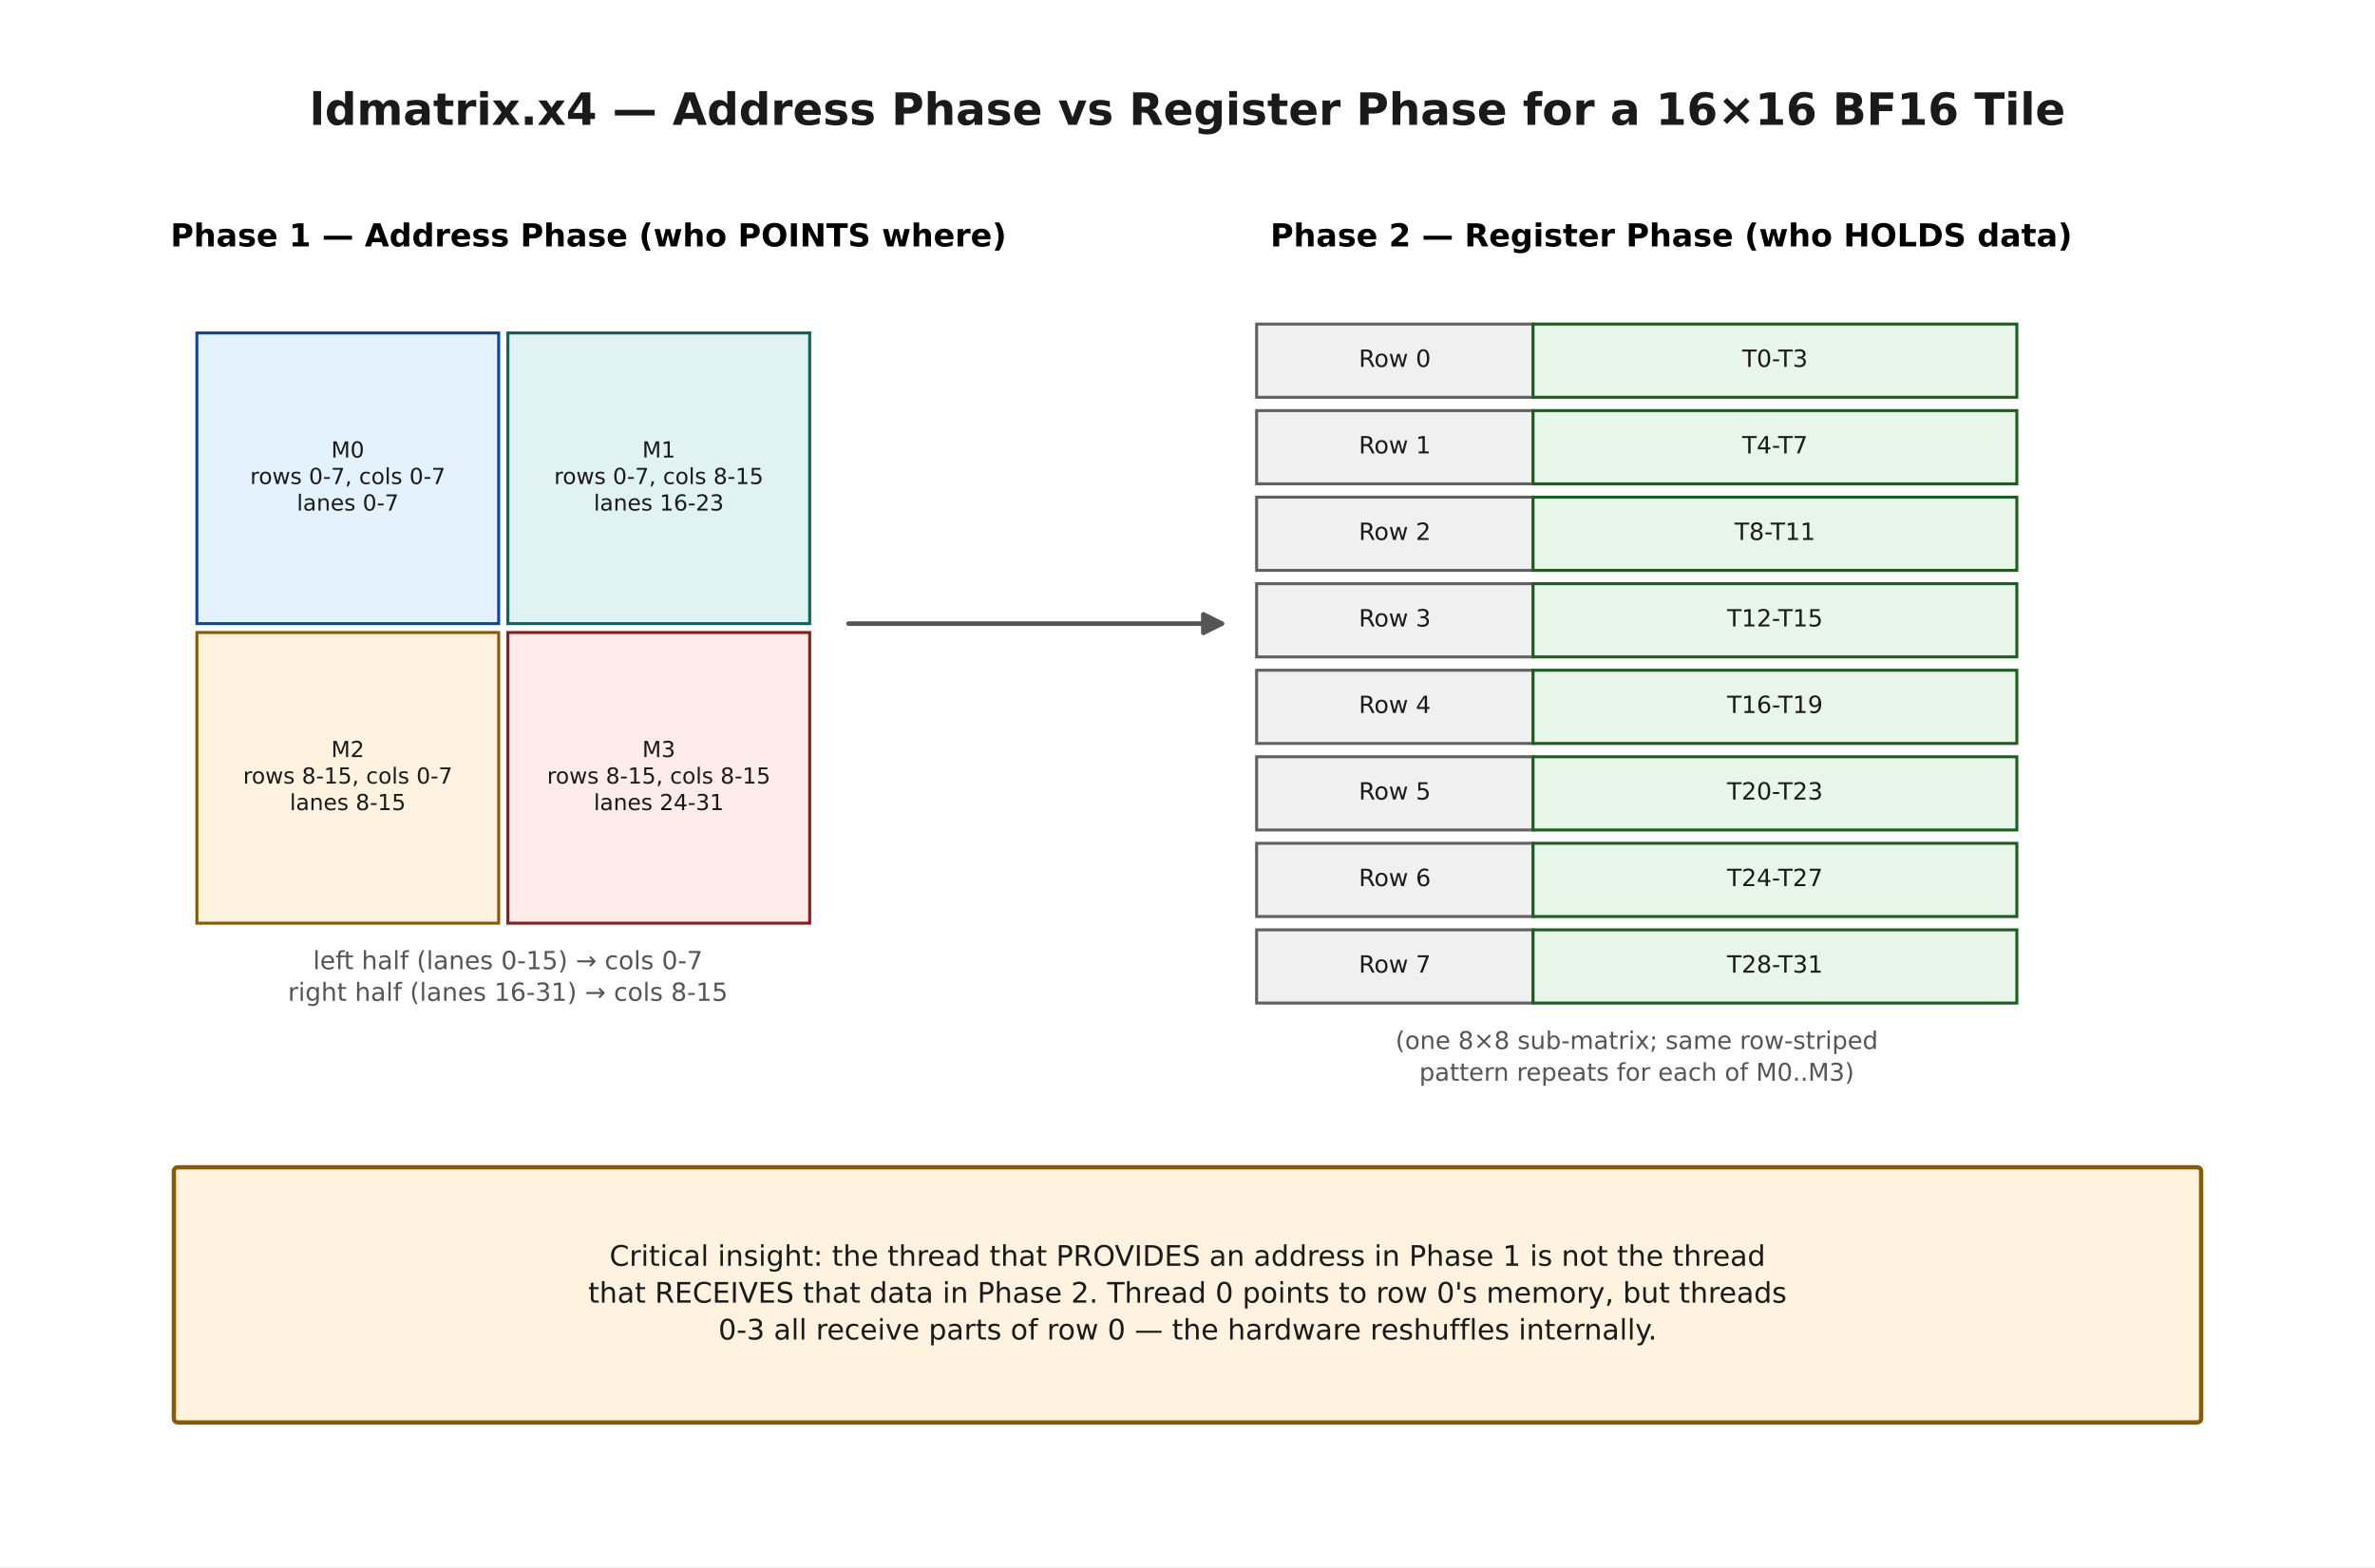
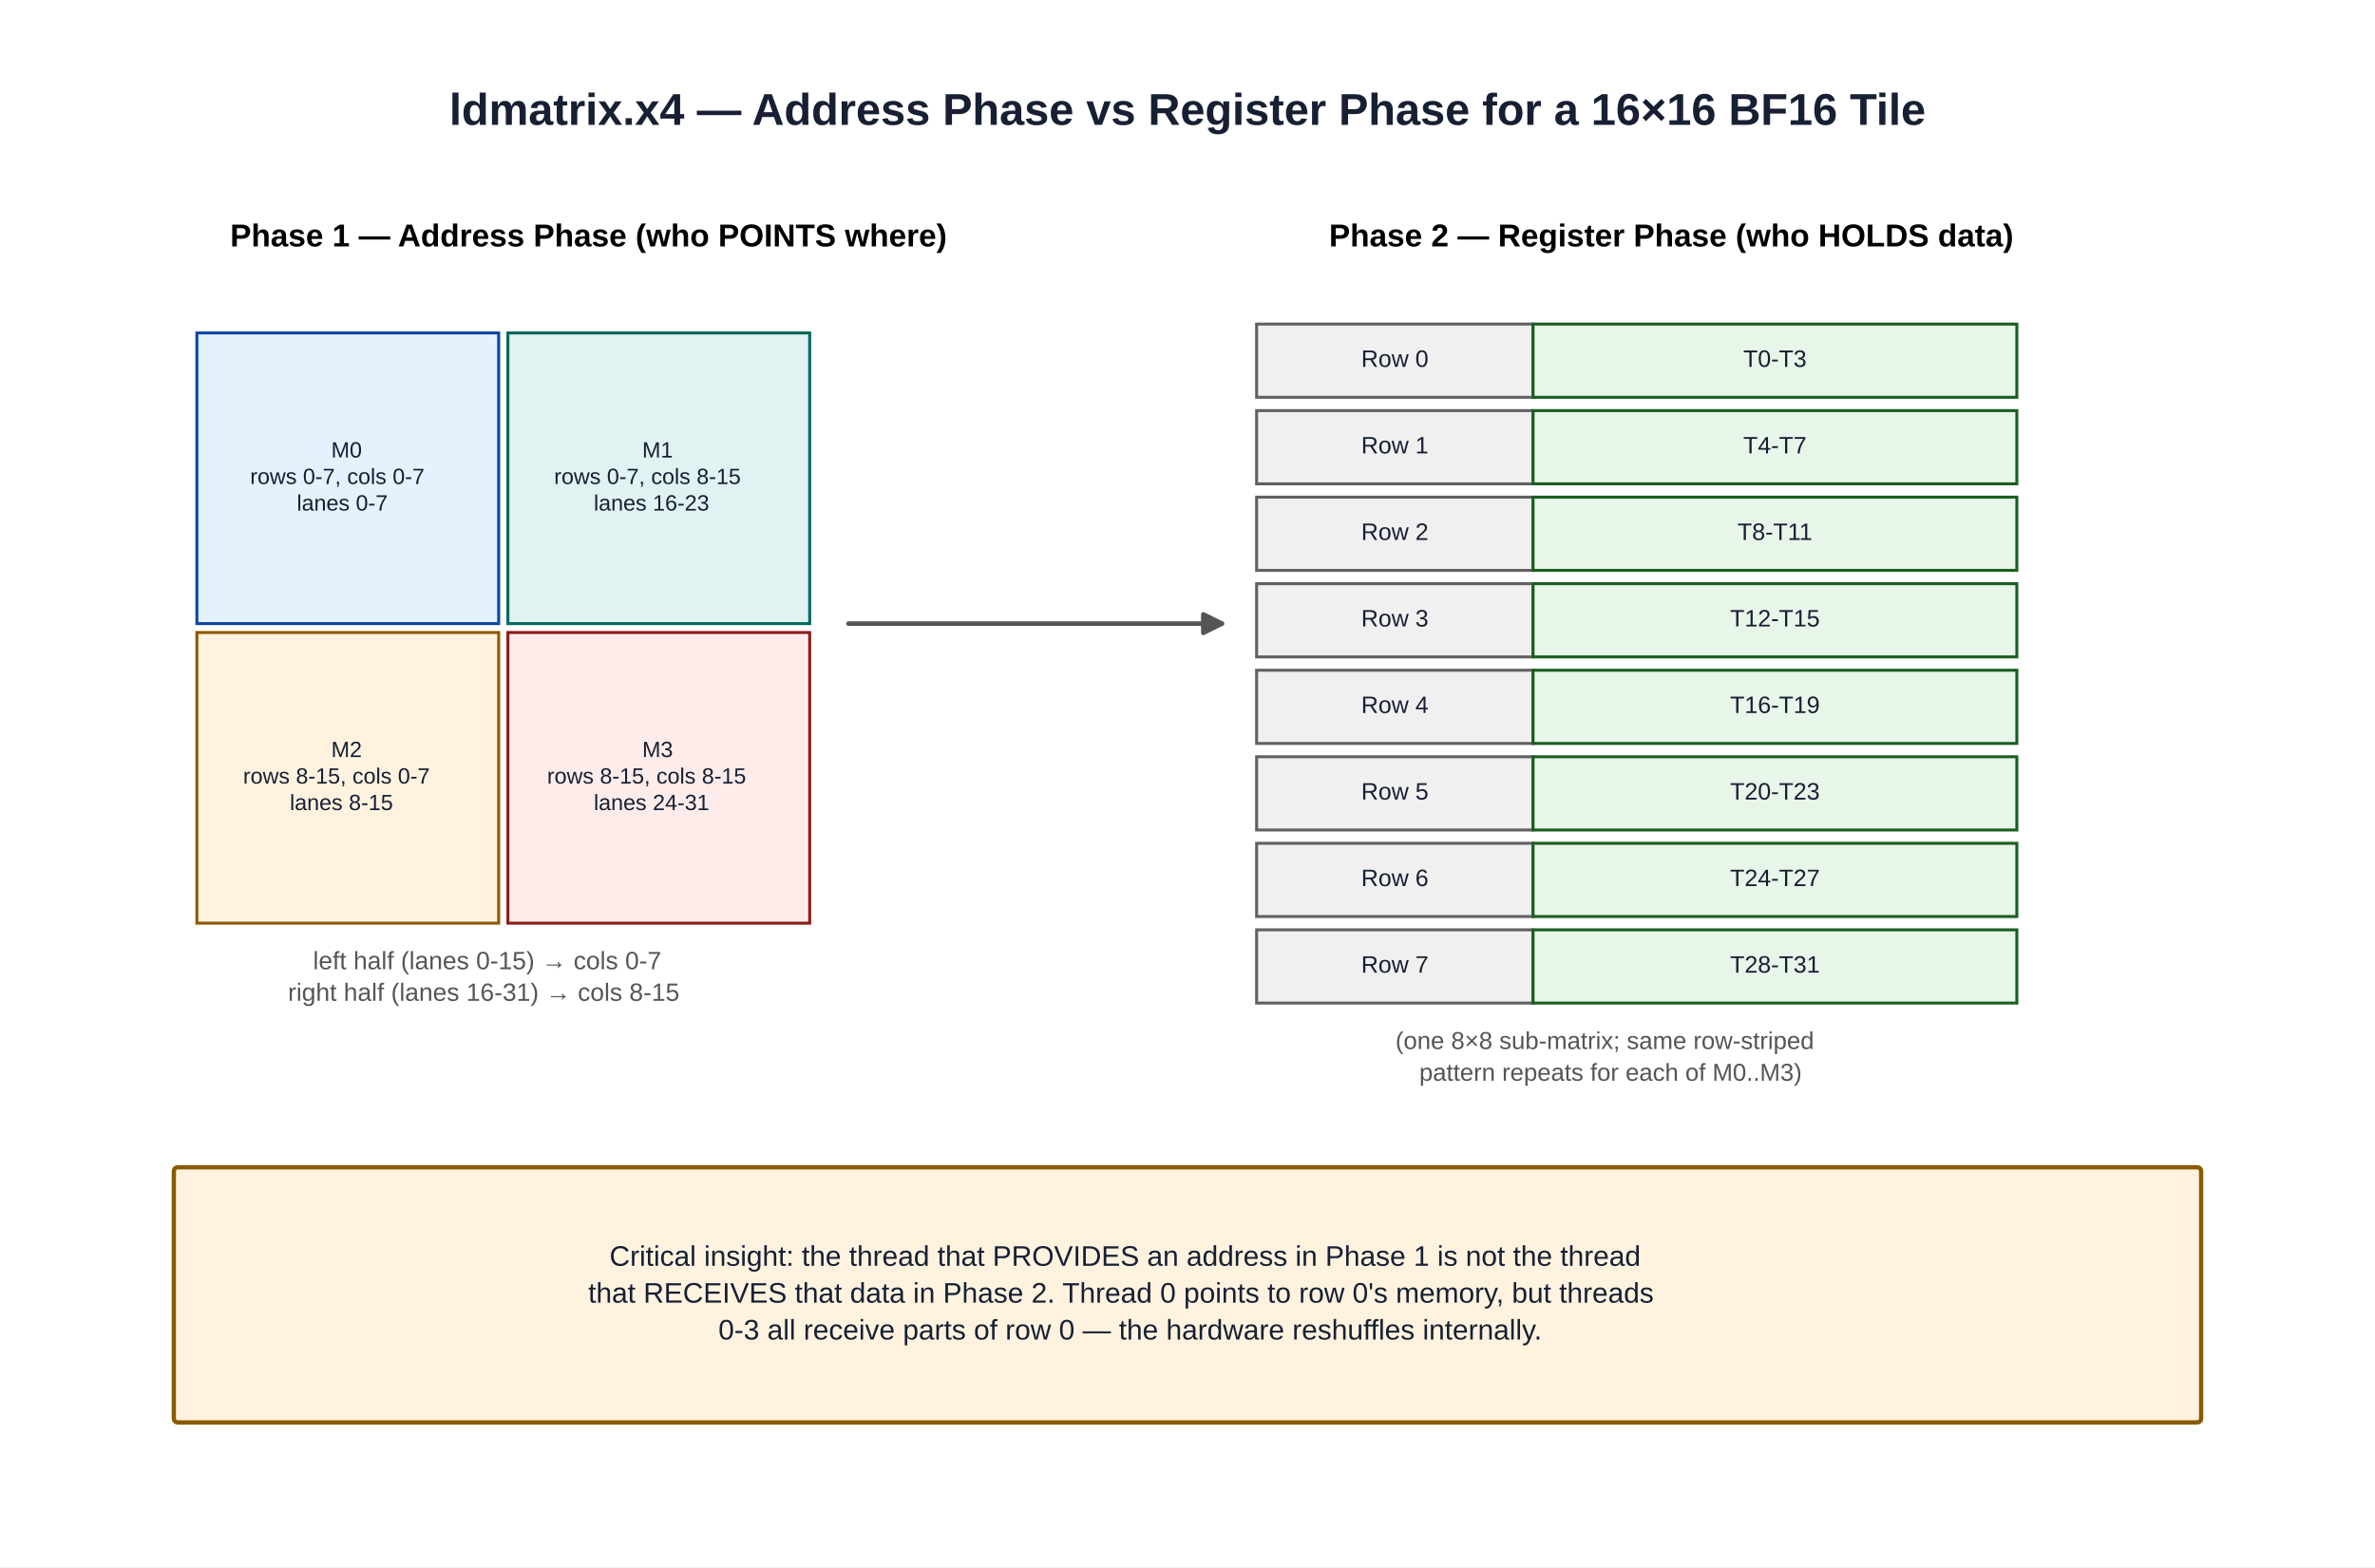
- <svg xmlns="http://www.w3.org/2000/svg" width="720pt" height="475.2pt" viewBox="0 0 720 475.2" version="1.1">
+ <svg xmlns="http://www.w3.org/2000/svg" role="img" width="720pt" height="475.2pt" viewBox="0 0 720 475.2" version="1.1">
  <defs>
    <style type="text/css">*{stroke-linejoin: round; stroke-linecap: butt}</style>
  </defs>
  <g id="figure_1">
    <g id="patch_1">
-       <path d="M 0 475.2  L 720 475.2  L 720 0  L 0 0  z " style="fill: #ffffff" />
+       <path d="M 0 475.2 L 720 475.2 L 720 0 L 0 0 z " style="fill: #ffffff" />
    </g>
    <g id="axes_1">
      <g id="patch_2">
-         <path d="M 59.688 189.111  L 151.178 189.111  L 151.178 100.965  L 59.688 100.965  z " clip-path="url(#p8f85d17362)" style="fill: #e3f2fd; stroke: #0d47a1; stroke-width: 0.9; stroke-linejoin: miter" />
+         <path d="M 59.688 189.111 L 151.178 189.111 L 151.178 100.965 L 59.688 100.965 z " clip-path="url(#p8f85d17362)" style="fill: #e3f2fd; stroke: #0d47a1; stroke-width: 0.9; stroke-linejoin: miter" />
      </g>
      <g id="patch_3">
-         <path d="M 153.972 189.111  L 245.462 189.111  L 245.462 100.965  L 153.972 100.965  z " clip-path="url(#p8f85d17362)" style="fill: #e0f2f1; stroke: #00695c; stroke-width: 0.9; stroke-linejoin: miter" />
+         <path d="M 153.972 189.111 L 245.462 189.111 L 245.462 100.965 L 153.972 100.965 z " clip-path="url(#p8f85d17362)" style="fill: #e0f2f1; stroke: #00695c; stroke-width: 0.9; stroke-linejoin: miter" />
      </g>
      <g id="patch_4">
-         <path d="M 59.688 279.949  L 151.178 279.949  L 151.178 191.803  L 59.688 191.803  z " clip-path="url(#p8f85d17362)" style="fill: #fff3e0; stroke: #8a5a00; stroke-width: 0.9; stroke-linejoin: miter" />
+         <path d="M 59.688 279.949 L 151.178 279.949 L 151.178 191.803 L 59.688 191.803 z " clip-path="url(#p8f85d17362)" style="fill: #fff3e0; stroke: #8a5a00; stroke-width: 0.9; stroke-linejoin: miter" />
      </g>
      <g id="patch_5">
-         <path d="M 153.972 279.949  L 245.462 279.949  L 245.462 191.803  L 153.972 191.803  z " clip-path="url(#p8f85d17362)" style="fill: #fdecea; stroke: #8a1c1c; stroke-width: 0.9; stroke-linejoin: miter" />
+         <path d="M 153.972 279.949 L 245.462 279.949 L 245.462 191.803 L 153.972 191.803 z " clip-path="url(#p8f85d17362)" style="fill: #fdecea; stroke: #8a1c1c; stroke-width: 0.9; stroke-linejoin: miter" />
      </g>
      <g id="patch_6">
-         <path d="M 380.952 120.478  L 464.76 120.478  L 464.76 98.273  L 380.952 98.273  z " clip-path="url(#p8f85d17362)" style="fill: #f0f0f0; stroke: #616161; stroke-width: 0.9; stroke-linejoin: miter" />
+         <path d="M 380.952 120.478 L 464.76 120.478 L 464.76 98.273 L 380.952 98.273 z " clip-path="url(#p8f85d17362)" style="fill: #f0f0f0; stroke: #616161; stroke-width: 0.9; stroke-linejoin: miter" />
      </g>
      <g id="patch_7">
-         <path d="M 464.76 120.478  L 611.424 120.478  L 611.424 98.273  L 464.76 98.273  z " clip-path="url(#p8f85d17362)" style="fill: #e8f5e9; stroke: #1b5e20; stroke-width: 0.9; stroke-linejoin: miter" />
+         <path d="M 464.76 120.478 L 611.424 120.478 L 611.424 98.273 L 464.76 98.273 z " clip-path="url(#p8f85d17362)" style="fill: #e8f5e9; stroke: #1b5e20; stroke-width: 0.9; stroke-linejoin: miter" />
      </g>
      <g id="patch_8">
-         <path d="M 380.952 146.72  L 464.76 146.72  L 464.76 124.515  L 380.952 124.515  z " clip-path="url(#p8f85d17362)" style="fill: #f0f0f0; stroke: #616161; stroke-width: 0.9; stroke-linejoin: miter" />
+         <path d="M 380.952 146.72 L 464.76 146.72 L 464.76 124.515 L 380.952 124.515 z " clip-path="url(#p8f85d17362)" style="fill: #f0f0f0; stroke: #616161; stroke-width: 0.9; stroke-linejoin: miter" />
      </g>
      <g id="patch_9">
-         <path d="M 464.76 146.72  L 611.424 146.72  L 611.424 124.515  L 464.76 124.515  z " clip-path="url(#p8f85d17362)" style="fill: #e8f5e9; stroke: #1b5e20; stroke-width: 0.9; stroke-linejoin: miter" />
+         <path d="M 464.76 146.72 L 611.424 146.72 L 611.424 124.515 L 464.76 124.515 z " clip-path="url(#p8f85d17362)" style="fill: #e8f5e9; stroke: #1b5e20; stroke-width: 0.9; stroke-linejoin: miter" />
      </g>
      <g id="patch_10">
-         <path d="M 380.952 172.962  L 464.76 172.962  L 464.76 150.758  L 380.952 150.758  z " clip-path="url(#p8f85d17362)" style="fill: #f0f0f0; stroke: #616161; stroke-width: 0.9; stroke-linejoin: miter" />
+         <path d="M 380.952 172.962 L 464.76 172.962 L 464.76 150.758 L 380.952 150.758 z " clip-path="url(#p8f85d17362)" style="fill: #f0f0f0; stroke: #616161; stroke-width: 0.9; stroke-linejoin: miter" />
      </g>
      <g id="patch_11">
-         <path d="M 464.76 172.962  L 611.424 172.962  L 611.424 150.758  L 464.76 150.758  z " clip-path="url(#p8f85d17362)" style="fill: #e8f5e9; stroke: #1b5e20; stroke-width: 0.9; stroke-linejoin: miter" />
+         <path d="M 464.76 172.962 L 611.424 172.962 L 611.424 150.758 L 464.76 150.758 z " clip-path="url(#p8f85d17362)" style="fill: #e8f5e9; stroke: #1b5e20; stroke-width: 0.9; stroke-linejoin: miter" />
      </g>
      <g id="patch_12">
-         <path d="M 380.952 199.204  L 464.76 199.204  L 464.76 177  L 380.952 177  z " clip-path="url(#p8f85d17362)" style="fill: #f0f0f0; stroke: #616161; stroke-width: 0.9; stroke-linejoin: miter" />
+         <path d="M 380.952 199.204 L 464.76 199.204 L 464.76 177 L 380.952 177 z " clip-path="url(#p8f85d17362)" style="fill: #f0f0f0; stroke: #616161; stroke-width: 0.9; stroke-linejoin: miter" />
      </g>
      <g id="patch_13">
-         <path d="M 464.76 199.204  L 611.424 199.204  L 611.424 177  L 464.76 177  z " clip-path="url(#p8f85d17362)" style="fill: #e8f5e9; stroke: #1b5e20; stroke-width: 0.9; stroke-linejoin: miter" />
+         <path d="M 464.76 199.204 L 611.424 199.204 L 611.424 177 L 464.76 177 z " clip-path="url(#p8f85d17362)" style="fill: #e8f5e9; stroke: #1b5e20; stroke-width: 0.9; stroke-linejoin: miter" />
      </g>
      <g id="patch_14">
-         <path d="M 380.952 225.446  L 464.76 225.446  L 464.76 203.242  L 380.952 203.242  z " clip-path="url(#p8f85d17362)" style="fill: #f0f0f0; stroke: #616161; stroke-width: 0.9; stroke-linejoin: miter" />
+         <path d="M 380.952 225.446 L 464.76 225.446 L 464.76 203.242 L 380.952 203.242 z " clip-path="url(#p8f85d17362)" style="fill: #f0f0f0; stroke: #616161; stroke-width: 0.9; stroke-linejoin: miter" />
      </g>
      <g id="patch_15">
-         <path d="M 464.76 225.446  L 611.424 225.446  L 611.424 203.242  L 464.76 203.242  z " clip-path="url(#p8f85d17362)" style="fill: #e8f5e9; stroke: #1b5e20; stroke-width: 0.9; stroke-linejoin: miter" />
+         <path d="M 464.76 225.446 L 611.424 225.446 L 611.424 203.242 L 464.76 203.242 z " clip-path="url(#p8f85d17362)" style="fill: #e8f5e9; stroke: #1b5e20; stroke-width: 0.9; stroke-linejoin: miter" />
      </g>
      <g id="patch_16">
-         <path d="M 380.952 251.688  L 464.76 251.688  L 464.76 229.484  L 380.952 229.484  z " clip-path="url(#p8f85d17362)" style="fill: #f0f0f0; stroke: #616161; stroke-width: 0.9; stroke-linejoin: miter" />
+         <path d="M 380.952 251.688 L 464.76 251.688 L 464.76 229.484 L 380.952 229.484 z " clip-path="url(#p8f85d17362)" style="fill: #f0f0f0; stroke: #616161; stroke-width: 0.9; stroke-linejoin: miter" />
      </g>
      <g id="patch_17">
-         <path d="M 464.76 251.688  L 611.424 251.688  L 611.424 229.484  L 464.76 229.484  z " clip-path="url(#p8f85d17362)" style="fill: #e8f5e9; stroke: #1b5e20; stroke-width: 0.9; stroke-linejoin: miter" />
+         <path d="M 464.76 251.688 L 611.424 251.688 L 611.424 229.484 L 464.76 229.484 z " clip-path="url(#p8f85d17362)" style="fill: #e8f5e9; stroke: #1b5e20; stroke-width: 0.9; stroke-linejoin: miter" />
      </g>
      <g id="patch_18">
-         <path d="M 380.952 277.93  L 464.76 277.93  L 464.76 255.726  L 380.952 255.726  z " clip-path="url(#p8f85d17362)" style="fill: #f0f0f0; stroke: #616161; stroke-width: 0.9; stroke-linejoin: miter" />
+         <path d="M 380.952 277.93 L 464.76 277.93 L 464.76 255.726 L 380.952 255.726 z " clip-path="url(#p8f85d17362)" style="fill: #f0f0f0; stroke: #616161; stroke-width: 0.9; stroke-linejoin: miter" />
      </g>
      <g id="patch_19">
-         <path d="M 464.76 277.93  L 611.424 277.93  L 611.424 255.726  L 464.76 255.726  z " clip-path="url(#p8f85d17362)" style="fill: #e8f5e9; stroke: #1b5e20; stroke-width: 0.9; stroke-linejoin: miter" />
+         <path d="M 464.76 277.93 L 611.424 277.93 L 611.424 255.726 L 464.76 255.726 z " clip-path="url(#p8f85d17362)" style="fill: #e8f5e9; stroke: #1b5e20; stroke-width: 0.9; stroke-linejoin: miter" />
      </g>
      <g id="patch_20">
-         <path d="M 380.952 304.173  L 464.76 304.173  L 464.76 281.968  L 380.952 281.968  z " clip-path="url(#p8f85d17362)" style="fill: #f0f0f0; stroke: #616161; stroke-width: 0.9; stroke-linejoin: miter" />
+         <path d="M 380.952 304.173 L 464.76 304.173 L 464.76 281.968 L 380.952 281.968 z " clip-path="url(#p8f85d17362)" style="fill: #f0f0f0; stroke: #616161; stroke-width: 0.9; stroke-linejoin: miter" />
      </g>
      <g id="patch_21">
-         <path d="M 464.76 304.173  L 611.424 304.173  L 611.424 281.968  L 464.76 281.968  z " clip-path="url(#p8f85d17362)" style="fill: #e8f5e9; stroke: #1b5e20; stroke-width: 0.9; stroke-linejoin: miter" />
+         <path d="M 464.76 304.173 L 611.424 304.173 L 611.424 281.968 L 464.76 281.968 z " clip-path="url(#p8f85d17362)" style="fill: #e8f5e9; stroke: #1b5e20; stroke-width: 0.9; stroke-linejoin: miter" />
      </g>
      <g id="patch_22">
-         <path d="M 257.236 189.111  Q 314.603 189.111 370.404 189.111  " clip-path="url(#p8f85d17362)" style="fill: none; stroke: #555555; stroke-width: 1.4; stroke-linecap: round" />
-         <path d="M 364.804 186.311  L 370.404 189.111  L 364.804 191.911  z " clip-path="url(#p8f85d17362)" style="fill: #555555; stroke: #555555; stroke-width: 1.4; stroke-linecap: round" />
+         <path d="M 257.236 189.111 Q 314.603 189.111 370.404 189.111 " clip-path="url(#p8f85d17362)" style="fill: none; stroke: #555555; stroke-width: 1.4; stroke-linecap: round" />
+         <path d="M 364.804 186.311 L 370.404 189.111 L 364.804 191.911 z " clip-path="url(#p8f85d17362)" style="fill: #555555; stroke: #555555; stroke-width: 1.4; stroke-linecap: round" />
      </g>
      <g id="patch_23">
-         <path d="M 54.101 431.345  L 665.899 431.345  Q 667.296 431.345 667.296 430  L 667.296 355.311  Q 667.296 353.965 665.899 353.965  L 54.101 353.965  Q 52.704 353.965 52.704 355.311  L 52.704 430  Q 52.704 431.345 54.101 431.345  z " clip-path="url(#p8f85d17362)" style="fill: #fff3e0; stroke: #8a5a00; stroke-width: 1.3; stroke-linejoin: miter" />
+         <path d="M 54.101 431.345 L 665.899 431.345 Q 667.296 431.345 667.296 430 L 667.296 355.311 Q 667.296 353.965 665.899 353.965 L 54.101 353.965 Q 52.704 353.965 52.704 355.311 L 52.704 430 Q 52.704 431.345 54.101 431.345 z " clip-path="url(#p8f85d17362)" style="fill: #fff3e0; stroke: #8a5a00; stroke-width: 1.3; stroke-linejoin: miter" />
      </g>
      <g id="text_1">
-         <text style="font-weight: 700; font-size: 13.5px; font-family: 'DejaVu Sans'; text-anchor: middle; fill: #1a1a1a" x="360" y="37.858" transform="rotate(-0 360 37.85791)">ldmatrix.x4 — Address Phase vs Register Phase for a 16×16 BF16 Tile</text>
+         <text style="font-weight: 700; font-size: 13.5px; font-family: Arial, 'Liberation Sans', 'DejaVu Sans', sans-serif; text-anchor: middle; fill: #172033" x="360" y="37.858" transform="rotate(-0 360 37.85791)">ldmatrix.x4 — Address Phase vs Register Phase for a 16×16 BF16 Tile</text>
      </g>
      <g id="text_2">
-         <text style="font-weight: 700; font-size: 9.6px; font-family: 'DejaVu Sans'; text-anchor: middle" x="178.416" y="74.723" transform="rotate(-0 178.416 74.72291)">Phase 1 — Address Phase (who POINTS where)</text>
+         <text style="font-weight: 700; font-size: 9.6px; font-family: Arial, 'Liberation Sans', 'DejaVu Sans', sans-serif; text-anchor: middle" x="178.416" y="74.723" transform="rotate(-0 178.416 74.72291)">Phase 1 — Address Phase (who POINTS where)</text>
      </g>
      <g id="text_3">
-         <text style="font-size: 6.7px; font-family: 'DejaVu Sans'; fill: #1a1a1a" transform="translate(100.4113 138.7367)">M0</text>
-         <text style="font-size: 6.7px; font-family: 'DejaVu Sans'; fill: #1a1a1a" transform="translate(75.826 146.7785)">rows 0-7, cols 0-7</text>
-         <text style="font-size: 6.7px; font-family: 'DejaVu Sans'; fill: #1a1a1a" transform="translate(89.98394 154.8204)">lanes 0-7</text>
+         <text style="font-size: 6.7px; font-family: Arial, 'Liberation Sans', 'DejaVu Sans', sans-serif; fill: #172033" transform="translate(100.4113 138.7367)">M0</text>
+         <text style="font-size: 6.7px; font-family: Arial, 'Liberation Sans', 'DejaVu Sans', sans-serif; fill: #172033" transform="translate(75.826 146.7785)">rows 0-7, cols 0-7</text>
+         <text style="font-size: 6.7px; font-family: Arial, 'Liberation Sans', 'DejaVu Sans', sans-serif; fill: #172033" transform="translate(89.98394 154.8204)">lanes 0-7</text>
      </g>
      <g id="text_4">
-         <text style="font-size: 6.7px; font-family: 'DejaVu Sans'; fill: #1a1a1a" transform="translate(194.6953 138.7367)">M1</text>
-         <text style="font-size: 6.7px; font-family: 'DejaVu Sans'; fill: #1a1a1a" transform="translate(167.9786 146.7785)">rows 0-7, cols 8-15</text>
-         <text style="font-size: 6.7px; font-family: 'DejaVu Sans'; fill: #1a1a1a" transform="translate(180.0051 154.8204)">lanes 16-23</text>
+         <text style="font-size: 6.7px; font-family: Arial, 'Liberation Sans', 'DejaVu Sans', sans-serif; fill: #172033" transform="translate(194.6953 138.7367)">M1</text>
+         <text style="font-size: 6.7px; font-family: Arial, 'Liberation Sans', 'DejaVu Sans', sans-serif; fill: #172033" transform="translate(167.9786 146.7785)">rows 0-7, cols 8-15</text>
+         <text style="font-size: 6.7px; font-family: Arial, 'Liberation Sans', 'DejaVu Sans', sans-serif; fill: #172033" transform="translate(180.0051 154.8204)">lanes 16-23</text>
      </g>
      <g id="text_5">
-         <text style="font-size: 6.7px; font-family: 'DejaVu Sans'; fill: #1a1a1a" transform="translate(100.4113 229.5745)">M2</text>
-         <text style="font-size: 6.7px; font-family: 'DejaVu Sans'; fill: #1a1a1a" transform="translate(73.69457 237.6164)">rows 8-15, cols 0-7</text>
-         <text style="font-size: 6.7px; font-family: 'DejaVu Sans'; fill: #1a1a1a" transform="translate(87.8525 245.6582)">lanes 8-15</text>
+         <text style="font-size: 6.7px; font-family: Arial, 'Liberation Sans', 'DejaVu Sans', sans-serif; fill: #172033" transform="translate(100.4113 229.5745)">M2</text>
+         <text style="font-size: 6.7px; font-family: Arial, 'Liberation Sans', 'DejaVu Sans', sans-serif; fill: #172033" transform="translate(73.69457 237.6164)">rows 8-15, cols 0-7</text>
+         <text style="font-size: 6.7px; font-family: Arial, 'Liberation Sans', 'DejaVu Sans', sans-serif; fill: #172033" transform="translate(87.8525 245.6582)">lanes 8-15</text>
      </g>
      <g id="text_6">
-         <text style="font-size: 6.7px; font-family: 'DejaVu Sans'; fill: #1a1a1a" transform="translate(194.6953 229.5745)">M3</text>
-         <text style="font-size: 6.7px; font-family: 'DejaVu Sans'; fill: #1a1a1a" transform="translate(165.8471 237.6164)">rows 8-15, cols 8-15</text>
-         <text style="font-size: 6.7px; font-family: 'DejaVu Sans'; fill: #1a1a1a" transform="translate(180.0051 245.6582)">lanes 24-31</text>
+         <text style="font-size: 6.7px; font-family: Arial, 'Liberation Sans', 'DejaVu Sans', sans-serif; fill: #172033" transform="translate(194.6953 229.5745)">M3</text>
+         <text style="font-size: 6.7px; font-family: Arial, 'Liberation Sans', 'DejaVu Sans', sans-serif; fill: #172033" transform="translate(165.8471 237.6164)">rows 8-15, cols 8-15</text>
+         <text style="font-size: 6.7px; font-family: Arial, 'Liberation Sans', 'DejaVu Sans', sans-serif; fill: #172033" transform="translate(180.0051 245.6582)">lanes 24-31</text>
      </g>
      <g id="text_7">
-         <text style="font-size: 7.6px; font-family: 'DejaVu Sans'; fill: #555555" transform="translate(94.90041 293.9088)">left half (lanes 0-15) → cols 0-7</text>
-         <text style="font-size: 7.6px; font-family: 'DejaVu Sans'; fill: #555555" transform="translate(87.2915 303.4996)">right half (lanes 16-31) → cols 8-15</text>
+         <text style="font-size: 7.6px; font-family: Arial, 'Liberation Sans', 'DejaVu Sans', sans-serif; fill: #555555" transform="translate(94.90041 293.9088)">left half (lanes 0-15) → cols 0-7</text>
+         <text style="font-size: 7.6px; font-family: Arial, 'Liberation Sans', 'DejaVu Sans', sans-serif; fill: #555555" transform="translate(87.2915 303.4996)">right half (lanes 16-31) → cols 8-15</text>
      </g>
      <g id="text_8">
-         <text style="font-weight: 700; font-size: 9.6px; font-family: 'DejaVu Sans'; text-anchor: middle" x="506.664" y="74.723" transform="rotate(-0 506.664 74.72291)">Phase 2 — Register Phase (who HOLDS data)</text>
+         <text style="font-weight: 700; font-size: 9.6px; font-family: Arial, 'Liberation Sans', 'DejaVu Sans', sans-serif; text-anchor: middle" x="506.664" y="74.723" transform="rotate(-0 506.664 74.72291)">Phase 2 — Register Phase (who HOLDS data)</text>
      </g>
      <g id="text_9">
-         <text style="font-size: 7.2px; font-family: 'DejaVu Sans'; text-anchor: middle; fill: #1a1a1a" x="422.856" y="111.246" transform="rotate(-0 422.856 111.2462)">Row 0</text>
+         <text style="font-size: 7.2px; font-family: Arial, 'Liberation Sans', 'DejaVu Sans', sans-serif; text-anchor: middle; fill: #172033" x="422.856" y="111.246" transform="rotate(-0 422.856 111.2462)">Row 0</text>
      </g>
      <g id="text_10">
-         <text style="font-size: 7.2px; font-family: 'DejaVu Sans'; text-anchor: middle; fill: #1a1a1a" x="538.092" y="111.246" transform="rotate(-0 538.092 111.2462)">T0-T3</text>
+         <text style="font-size: 7.2px; font-family: Arial, 'Liberation Sans', 'DejaVu Sans', sans-serif; text-anchor: middle; fill: #172033" x="538.092" y="111.246" transform="rotate(-0 538.092 111.2462)">T0-T3</text>
      </g>
      <g id="text_11">
-         <text style="font-size: 7.2px; font-family: 'DejaVu Sans'; text-anchor: middle; fill: #1a1a1a" x="422.856" y="137.488" transform="rotate(-0 422.856 137.4882)">Row 1</text>
+         <text style="font-size: 7.2px; font-family: Arial, 'Liberation Sans', 'DejaVu Sans', sans-serif; text-anchor: middle; fill: #172033" x="422.856" y="137.488" transform="rotate(-0 422.856 137.4882)">Row 1</text>
      </g>
      <g id="text_12">
-         <text style="font-size: 7.2px; font-family: 'DejaVu Sans'; text-anchor: middle; fill: #1a1a1a" x="538.092" y="137.488" transform="rotate(-0 538.092 137.4882)">T4-T7</text>
+         <text style="font-size: 7.2px; font-family: Arial, 'Liberation Sans', 'DejaVu Sans', sans-serif; text-anchor: middle; fill: #172033" x="538.092" y="137.488" transform="rotate(-0 538.092 137.4882)">T4-T7</text>
      </g>
      <g id="text_13">
-         <text style="font-size: 7.2px; font-family: 'DejaVu Sans'; text-anchor: middle; fill: #1a1a1a" x="422.856" y="163.73" transform="rotate(-0 422.856 163.7302)">Row 2</text>
+         <text style="font-size: 7.2px; font-family: Arial, 'Liberation Sans', 'DejaVu Sans', sans-serif; text-anchor: middle; fill: #172033" x="422.856" y="163.73" transform="rotate(-0 422.856 163.7302)">Row 2</text>
      </g>
      <g id="text_14">
-         <text style="font-size: 7.2px; font-family: 'DejaVu Sans'; text-anchor: middle; fill: #1a1a1a" x="538.092" y="163.73" transform="rotate(-0 538.092 163.7302)">T8-T11</text>
+         <text style="font-size: 7.2px; font-family: Arial, 'Liberation Sans', 'DejaVu Sans', sans-serif; text-anchor: middle; fill: #172033" x="538.092" y="163.73" transform="rotate(-0 538.092 163.7302)">T8-T11</text>
      </g>
      <g id="text_15">
-         <text style="font-size: 7.2px; font-family: 'DejaVu Sans'; text-anchor: middle; fill: #1a1a1a" x="422.856" y="189.972" transform="rotate(-0 422.856 189.9723)">Row 3</text>
+         <text style="font-size: 7.2px; font-family: Arial, 'Liberation Sans', 'DejaVu Sans', sans-serif; text-anchor: middle; fill: #172033" x="422.856" y="189.972" transform="rotate(-0 422.856 189.9723)">Row 3</text>
      </g>
      <g id="text_16">
-         <text style="font-size: 7.2px; font-family: 'DejaVu Sans'; text-anchor: middle; fill: #1a1a1a" x="538.092" y="189.972" transform="rotate(-0 538.092 189.9723)">T12-T15</text>
+         <text style="font-size: 7.2px; font-family: Arial, 'Liberation Sans', 'DejaVu Sans', sans-serif; text-anchor: middle; fill: #172033" x="538.092" y="189.972" transform="rotate(-0 538.092 189.9723)">T12-T15</text>
      </g>
      <g id="text_17">
-         <text style="font-size: 7.2px; font-family: 'DejaVu Sans'; text-anchor: middle; fill: #1a1a1a" x="422.856" y="216.214" transform="rotate(-0 422.856 216.2143)">Row 4</text>
+         <text style="font-size: 7.2px; font-family: Arial, 'Liberation Sans', 'DejaVu Sans', sans-serif; text-anchor: middle; fill: #172033" x="422.856" y="216.214" transform="rotate(-0 422.856 216.2143)">Row 4</text>
      </g>
      <g id="text_18">
-         <text style="font-size: 7.2px; font-family: 'DejaVu Sans'; text-anchor: middle; fill: #1a1a1a" x="538.092" y="216.214" transform="rotate(-0 538.092 216.2143)">T16-T19</text>
+         <text style="font-size: 7.2px; font-family: Arial, 'Liberation Sans', 'DejaVu Sans', sans-serif; text-anchor: middle; fill: #172033" x="538.092" y="216.214" transform="rotate(-0 538.092 216.2143)">T16-T19</text>
      </g>
      <g id="text_19">
-         <text style="font-size: 7.2px; font-family: 'DejaVu Sans'; text-anchor: middle; fill: #1a1a1a" x="422.856" y="242.456" transform="rotate(-0 422.856 242.4563)">Row 5</text>
+         <text style="font-size: 7.2px; font-family: Arial, 'Liberation Sans', 'DejaVu Sans', sans-serif; text-anchor: middle; fill: #172033" x="422.856" y="242.456" transform="rotate(-0 422.856 242.4563)">Row 5</text>
      </g>
      <g id="text_20">
-         <text style="font-size: 7.2px; font-family: 'DejaVu Sans'; text-anchor: middle; fill: #1a1a1a" x="538.092" y="242.456" transform="rotate(-0 538.092 242.4563)">T20-T23</text>
+         <text style="font-size: 7.2px; font-family: Arial, 'Liberation Sans', 'DejaVu Sans', sans-serif; text-anchor: middle; fill: #172033" x="538.092" y="242.456" transform="rotate(-0 538.092 242.4563)">T20-T23</text>
      </g>
      <g id="text_21">
-         <text style="font-size: 7.2px; font-family: 'DejaVu Sans'; text-anchor: middle; fill: #1a1a1a" x="422.856" y="268.698" transform="rotate(-0 422.856 268.6984)">Row 6</text>
+         <text style="font-size: 7.2px; font-family: Arial, 'Liberation Sans', 'DejaVu Sans', sans-serif; text-anchor: middle; fill: #172033" x="422.856" y="268.698" transform="rotate(-0 422.856 268.6984)">Row 6</text>
      </g>
      <g id="text_22">
-         <text style="font-size: 7.2px; font-family: 'DejaVu Sans'; text-anchor: middle; fill: #1a1a1a" x="538.092" y="268.698" transform="rotate(-0 538.092 268.6984)">T24-T27</text>
+         <text style="font-size: 7.2px; font-family: Arial, 'Liberation Sans', 'DejaVu Sans', sans-serif; text-anchor: middle; fill: #172033" x="538.092" y="268.698" transform="rotate(-0 538.092 268.6984)">T24-T27</text>
      </g>
      <g id="text_23">
-         <text style="font-size: 7.2px; font-family: 'DejaVu Sans'; text-anchor: middle; fill: #1a1a1a" x="422.856" y="294.94" transform="rotate(-0 422.856 294.9404)">Row 7</text>
+         <text style="font-size: 7.2px; font-family: Arial, 'Liberation Sans', 'DejaVu Sans', sans-serif; text-anchor: middle; fill: #172033" x="422.856" y="294.94" transform="rotate(-0 422.856 294.9404)">Row 7</text>
      </g>
      <g id="text_24">
-         <text style="font-size: 7.2px; font-family: 'DejaVu Sans'; text-anchor: middle; fill: #1a1a1a" x="538.092" y="294.94" transform="rotate(-0 538.092 294.9404)">T28-T31</text>
+         <text style="font-size: 7.2px; font-family: Arial, 'Liberation Sans', 'DejaVu Sans', sans-serif; text-anchor: middle; fill: #172033" x="538.092" y="294.94" transform="rotate(-0 538.092 294.9404)">T28-T31</text>
      </g>
      <g id="text_25">
-         <text style="font-size: 7.4px; font-family: 'DejaVu Sans'; fill: #555555" transform="translate(423.0419 318.1031)">(one 8×8 sub-matrix; same row-striped</text>
-         <text style="font-size: 7.4px; font-family: 'DejaVu Sans'; fill: #555555" transform="translate(430.2604 327.7231)">pattern repeats for each of M0..M3)</text>
+         <text style="font-size: 7.4px; font-family: Arial, 'Liberation Sans', 'DejaVu Sans', sans-serif; fill: #555555" transform="translate(423.0419 318.1031)">(one 8×8 sub-matrix; same row-striped</text>
+         <text style="font-size: 7.4px; font-family: Arial, 'Liberation Sans', 'DejaVu Sans', sans-serif; fill: #555555" transform="translate(430.2604 327.7231)">pattern repeats for each of M0..M3)</text>
      </g>
      <g id="text_26">
-         <text style="font-size: 8.6px; font-family: 'DejaVu Sans'; fill: #1a1a1a" transform="translate(184.7676 383.8483)">Critical insight: the thread that PROVIDES an address in Phase 1 is not the thread</text>
-         <text style="font-size: 8.6px; font-family: 'DejaVu Sans'; fill: #1a1a1a" transform="translate(178.3284 395.0283)">that RECEIVES that data in Phase 2. Thread 0 points to row 0's memory, but threads</text>
-         <text style="font-size: 8.6px; font-family: 'DejaVu Sans'; fill: #1a1a1a" transform="translate(217.7916 406.2083)">0-3 all receive parts of row 0 — the hardware reshuffles internally.</text>
+         <text style="font-size: 8.6px; font-family: Arial, 'Liberation Sans', 'DejaVu Sans', sans-serif; fill: #172033" transform="translate(184.7676 383.8483)">Critical insight: the thread that PROVIDES an address in Phase 1 is not the thread</text>
+         <text style="font-size: 8.6px; font-family: Arial, 'Liberation Sans', 'DejaVu Sans', sans-serif; fill: #172033" transform="translate(178.3284 395.0283)">that RECEIVES that data in Phase 2. Thread 0 points to row 0's memory, but threads</text>
+         <text style="font-size: 8.6px; font-family: Arial, 'Liberation Sans', 'DejaVu Sans', sans-serif; fill: #172033" transform="translate(217.7916 406.2083)">0-3 all receive parts of row 0 — the hardware reshuffles internally.</text>
      </g>
    </g>
  </g>
  <defs>
    <clipPath id="p8f85d17362">
      <rect x="10.8" y="10.8" width="698.4" height="444.096" />
    </clipPath>
  </defs>
</svg>
